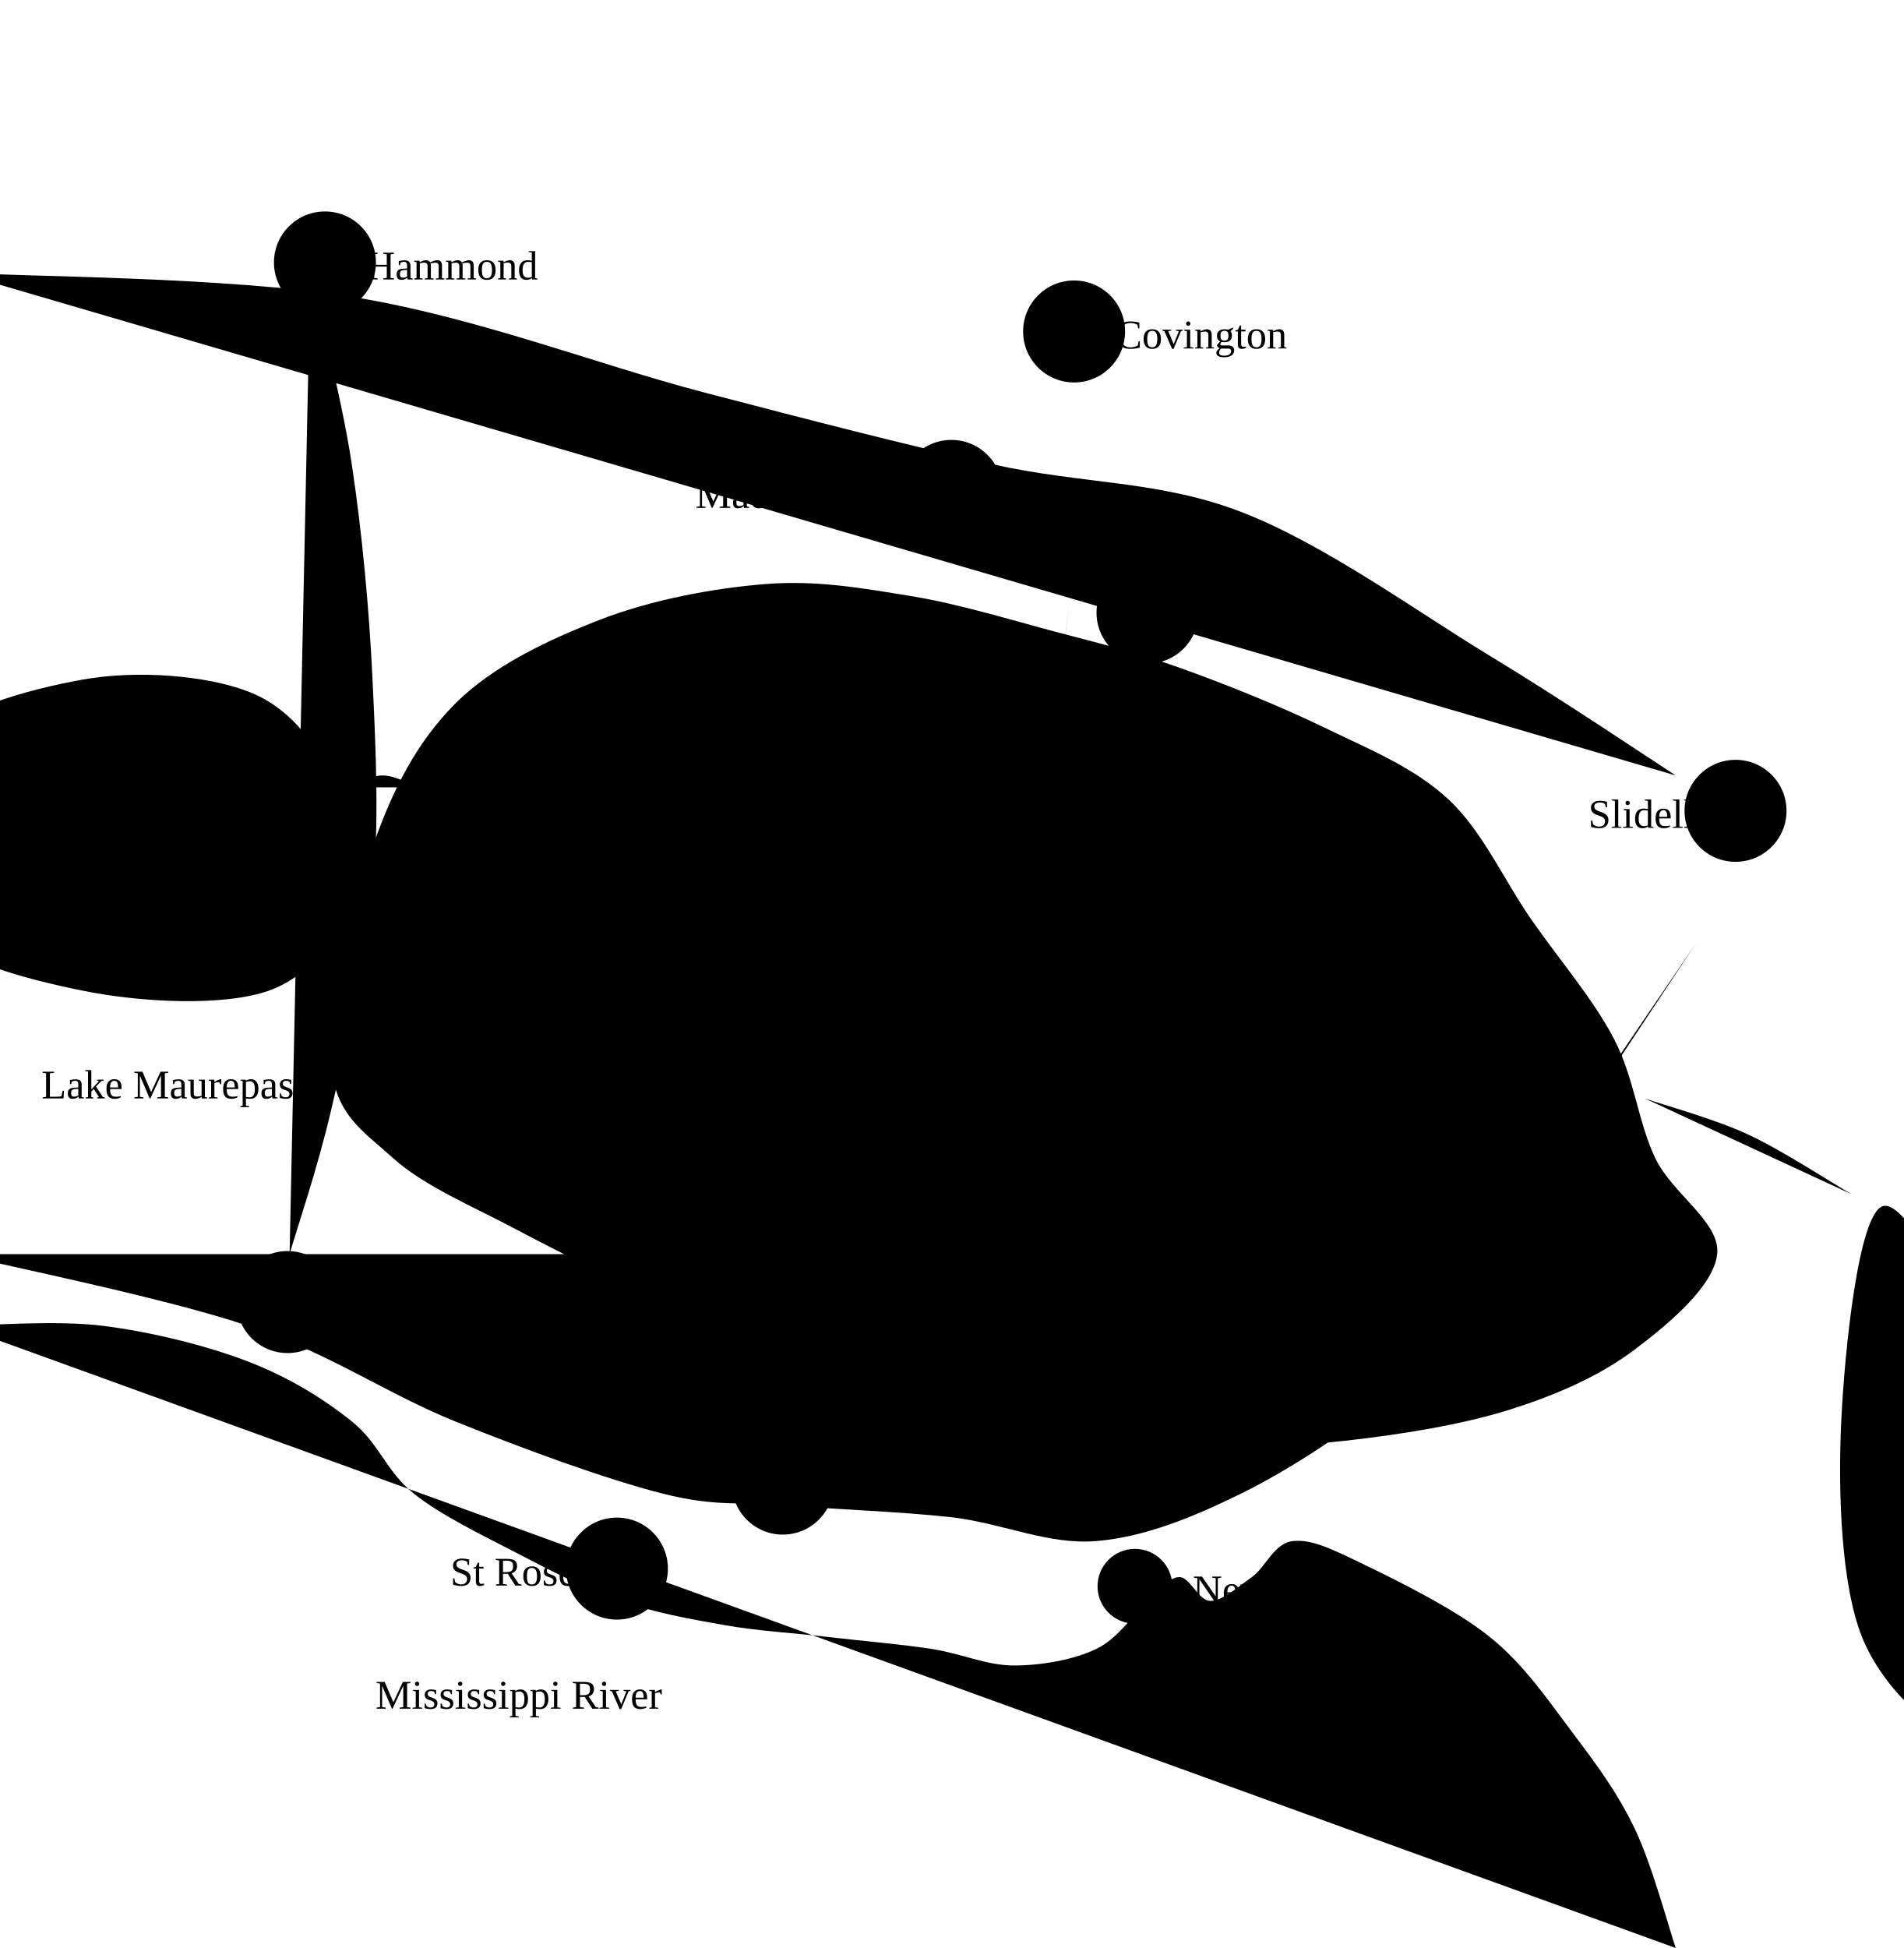
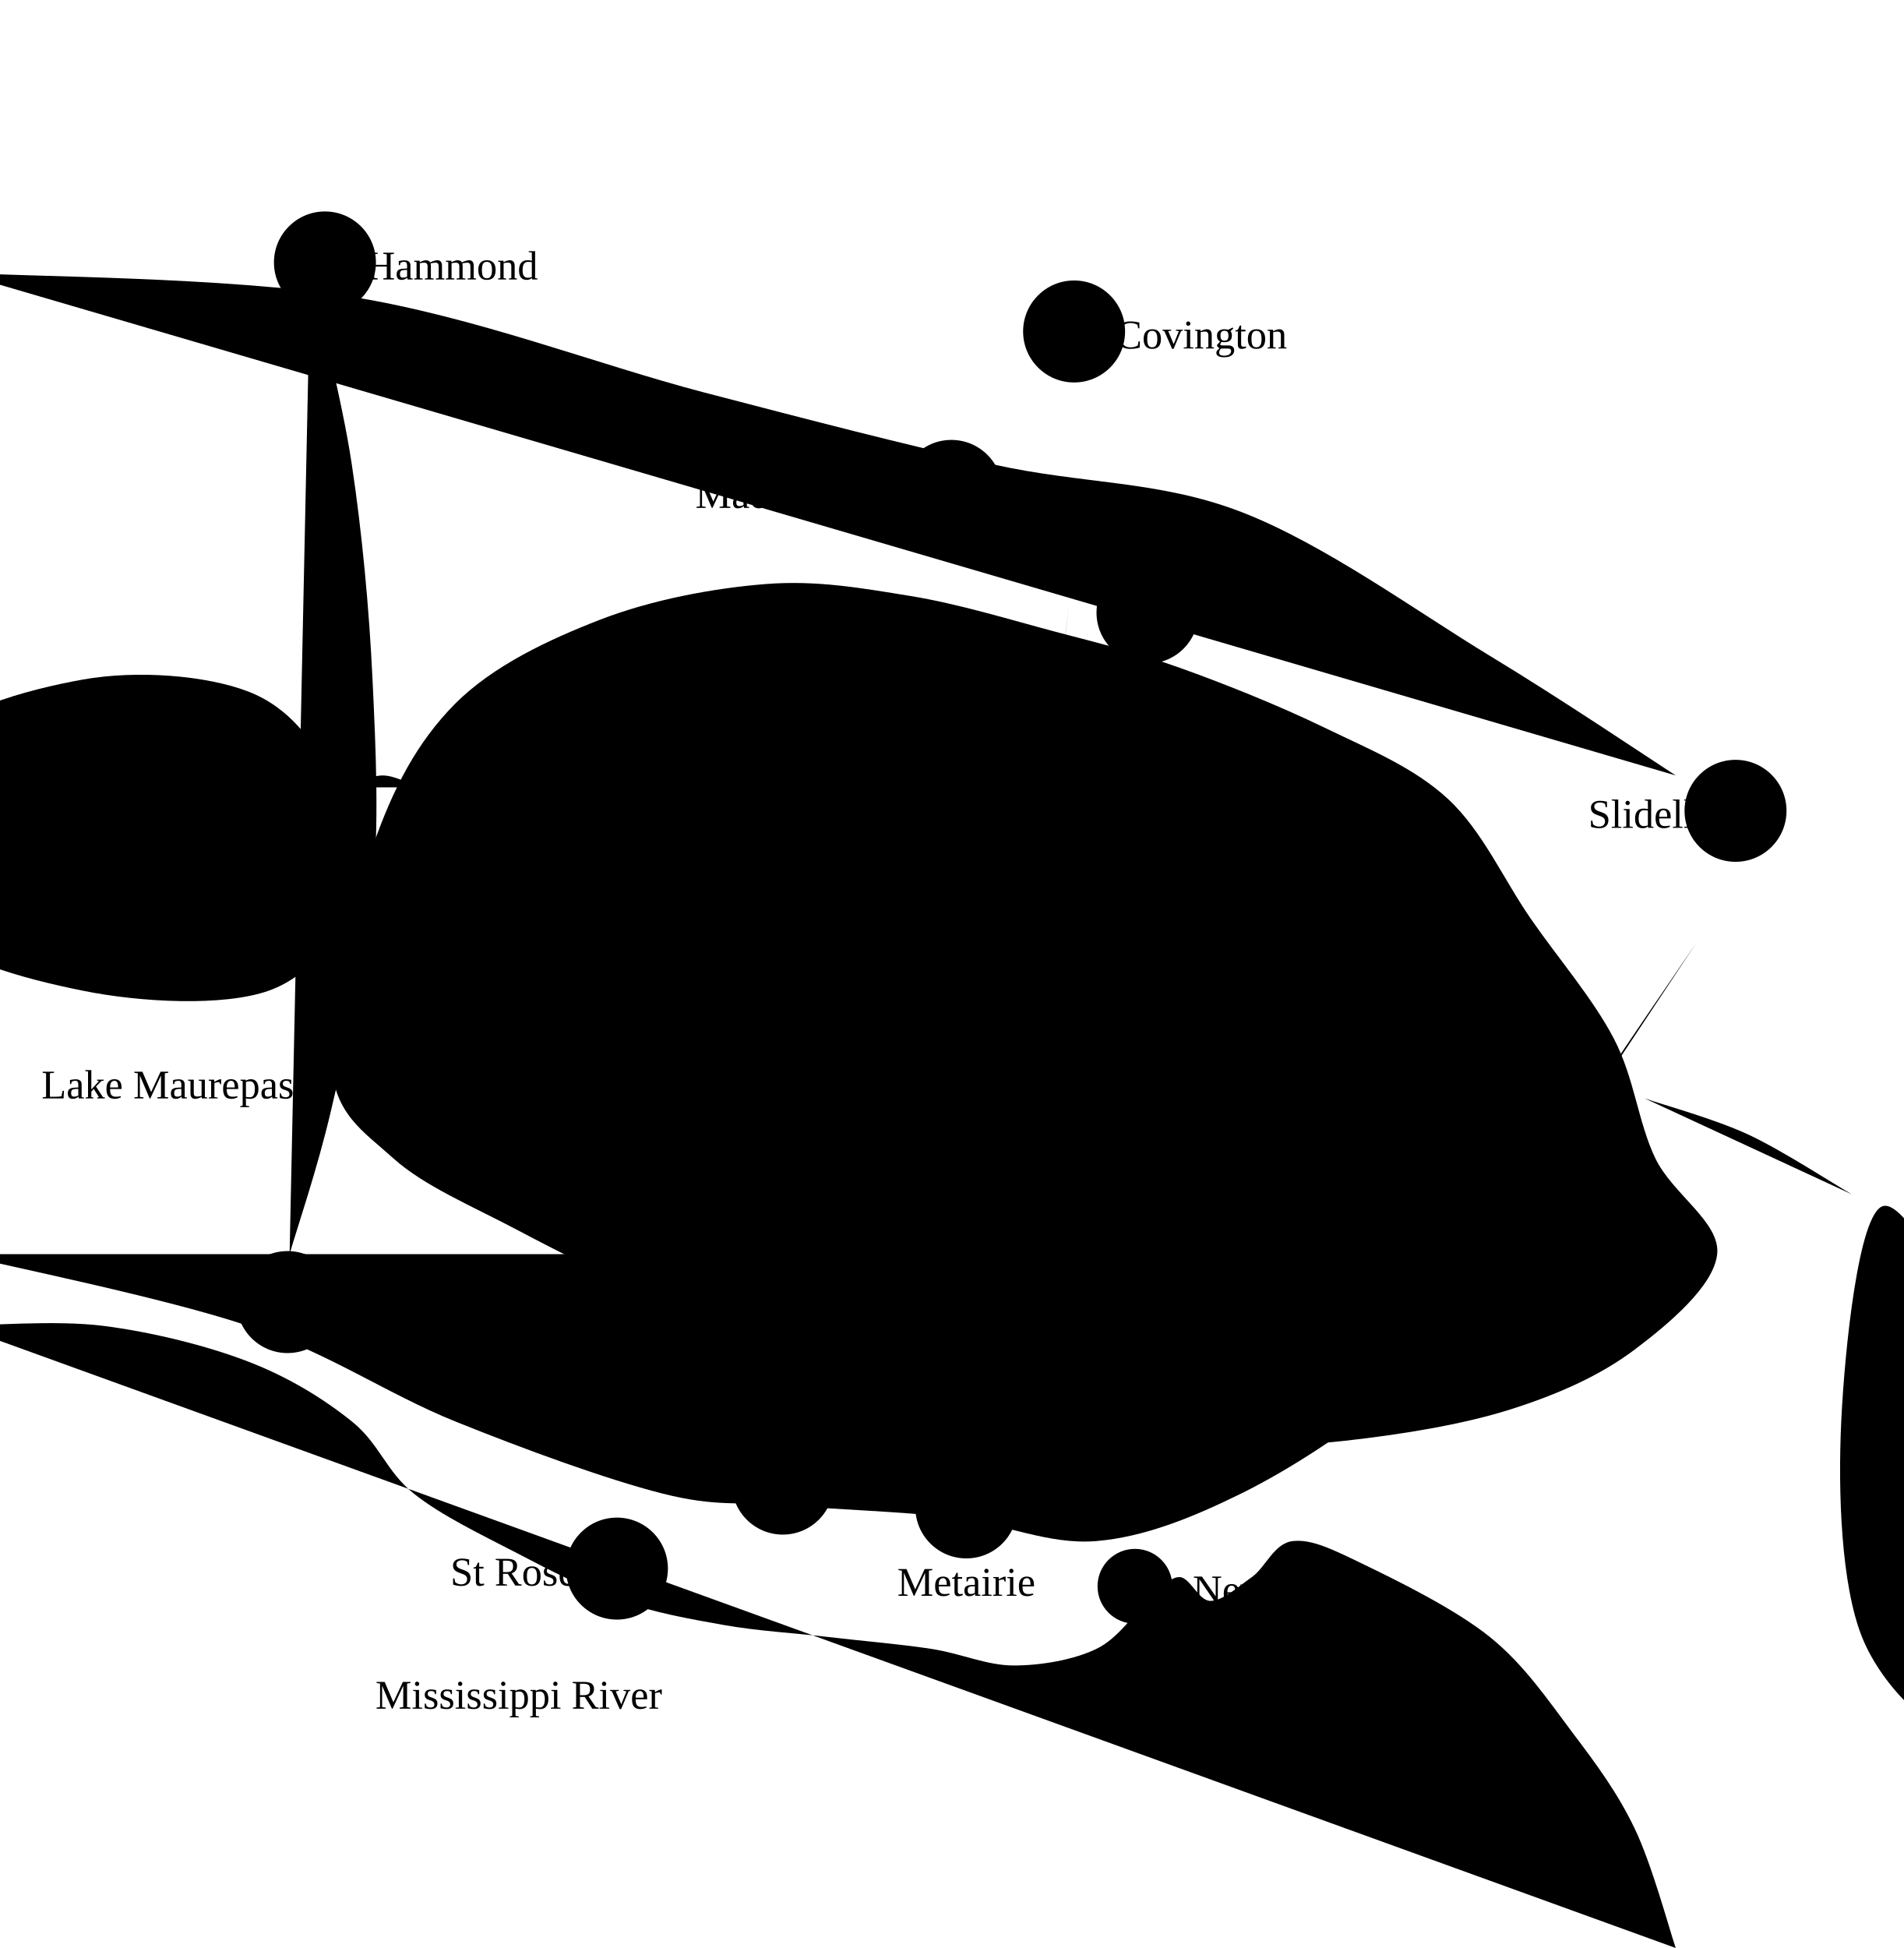
- <svg class="mp" viewBox="0 0 560 573" role="img" preserveAspectRatio="xMidYMid meet" aria-label="Map of south east Louisiana showing Lake Pontchartrain, Lake Maurepas, Lake Borgne and the Mississippi River, with the Causeway and the interstates drawn for orientation. Nine of the ten towns on this list are plotted around New Orleans; the tenth, Baton Rouge, lies further up the river and west of this frame.">
+ <svg class="mp" viewBox="0 0 560 573" role="img" preserveAspectRatio="xMidYMid meet" aria-label="Map of south east Louisiana showing Lake Pontchartrain, Lake Maurepas, Lake Borgne and the Mississippi River, with the Causeway and the interstates drawn for orientation. Eleven of the twelve towns on this list are plotted, including New Orleans itself at the centre; the twelfth, Baton Rouge, lies further up the river and west of this frame.">
  <g class="mp-land">
    <path class="mp-water mp-pont" d="M97.4 312.5C96.4 297.2,103.5 266.8,109.6 249.2C115.7 231.6,122.8 218.2,133.9 207.0C145.1 195.8,161.3 188.2,176.5 182.3C191.7 176.4,210.0 173.0,225.2 171.8C240.4 170.6,253.6 173.0,267.8 175.3C282.0 177.6,297.2 182.3,310.4 185.8C323.6 189.3,333.8 191.7,347.0 196.4C360.2 201.1,376.4 207.6,389.6 214.0C402.8 220.4,416.0 225.7,426.1 235.1C436.2 244.5,442.3 258.6,450.4 270.3C458.5 282.0,468.7 293.8,474.8 305.5C480.9 317.2,481.9 330.1,487.0 340.7C492.1 351.3,506.2 359.5,505.2 368.9C504.2 378.3,491.0 389.4,480.9 397.0C470.8 404.6,458.5 410.1,444.3 414.6C430.1 419.1,411.9 422.0,395.7 423.8C379.5 425.6,364.2 426.1,347.0 425.2C329.8 424.2,309.4 421.6,292.2 418.1C274.9 414.6,259.7 410.0,243.5 404.1C227.3 398.2,210.0 389.9,194.8 382.9C179.6 375.8,165.4 368.8,152.2 361.8C139.0 354.8,124.8 348.9,115.7 340.7C106.6 332.5,98.4 327.8,97.4 312.5Z" stroke-width="1.5" />
    <path class="mp-water mp-maur" d="M-24.3 221.0C-16.2 209.3,8.1 202.8,24.3 199.9C40.5 197.0,60.8 198.7,73.0 203.4C85.2 208.1,92.3 218.1,97.4 228.1C102.5 238.1,106.5 252.8,103.5 263.3C100.5 273.9,92.3 286.7,79.1 291.4C65.9 296.1,41.5 294.9,24.3 291.4C7.1 287.9,-16.2 282.0,-24.3 270.3C-32.4 258.6,-32.4 232.7,-24.3 221.0Z" stroke-width="1.5" />
    <path class="mp-water mp-borgne" d="M553.9 354.8C561.0 352.5,577.2 385.3,584.3 404.1C591.4 422.9,597.5 449.8,596.5 467.4C595.5 485.0,586.4 507.2,578.3 509.6C570.2 512.0,553.9 496.8,547.8 481.5C541.7 466.2,540.7 439.2,541.7 418.1C542.7 397.0,546.8 357.1,553.9 354.8Z" stroke-width="1.5" />
    <path class="mp-water mp-chan" d="M100.4 231.6C102.4 231.0,108.8 228.1,112.6 228.1C116.4 228.1,121.3 231.0,123.0 231.6" stroke-width="9" stroke-linecap="round" />
    <path class="mp-water mp-chan" d="M483.9 323.1C489.0 324.9,504.1 329.0,514.3 333.7C524.4 338.4,539.7 348.4,544.8 351.3" stroke-width="9" stroke-linecap="round" />
    <path class="mp-river" d="M-12.2 390.0C-5.1 390.0,16.2 388.2,30.4 390.0C44.6 391.8,60.8 395.8,73.0 400.5C85.2 405.2,95.4 411.6,103.5 418.1C111.6 424.6,113.6 432.8,121.7 439.3C129.8 445.8,142.0 451.6,152.2 456.9C162.3 462.2,172.5 467.4,182.6 470.9C192.7 474.4,202.8 476.2,213.0 478.0C223.2 479.8,233.3 480.3,243.5 481.5C253.7 482.7,264.8 483.6,273.9 485.0C283.0 486.4,290.2 489.9,298.3 489.9C306.4 489.9,316.0 488.2,322.6 485.0C329.2 481.8,333.7 474.4,337.8 470.9C341.9 467.4,343.9 463.9,347.0 463.9C350.1 463.9,352.6 470.9,356.1 470.9C359.7 470.9,364.2 466.8,368.3 463.9C372.4 461.0,374.8 453.9,380.4 453.3C386.0 452.7,392.0 455.7,401.7 460.4C411.4 465.1,428.1 473.3,438.3 481.5C448.5 489.7,455.5 500.2,462.6 509.6C469.7 519.0,475.8 527.2,480.9 537.8C486.0 548.4,491.0 567.1,493.0 573.0" stroke-width="6" stroke-linecap="round" stroke-linejoin="round" />
    <path class="mp-road" d="M-12.2 368.9C2.0 372.4,48.7 381.8,73.0 390.0C97.3 398.2,113.6 409.9,133.9 418.1C154.2 426.3,178.6 435.2,194.8 439.3C211.0 443.4,217.1 441.6,231.3 442.8C245.5 444.0,264.8 444.6,280.0 446.3C295.2 448.1,308.4 454.5,322.6 453.3C336.8 452.1,351.0 446.3,365.2 439.3C379.4 432.3,397.6 420.5,407.8 411.1C418.0 401.7,421.0 389.9,426.1 382.9C431.2 375.9,436.3 371.2,438.3 368.9" stroke-width="2.2" stroke-linecap="round" />
    <path class="mp-road" d="M-12.2 80.2C7.1 81.4,67.0 81.4,103.5 87.3C140.0 93.2,175.6 107.2,207.0 115.4C238.4 123.6,265.8 130.7,292.2 136.6C318.6 142.5,340.8 141.2,365.2 150.6C389.6 160.0,417.0 180.0,438.3 192.9C459.6 205.8,483.9 222.2,493.0 228.1" stroke-width="2.2" stroke-linecap="round" />
    <path class="mp-road" d="M91.3 80.2C93.3 89.6,100.5 116.6,103.5 136.6C106.5 156.5,108.6 178.8,109.6 199.9C110.6 221.0,111.6 242.2,109.6 263.3C107.6 284.4,101.5 309.0,97.4 326.6C93.3 344.2,87.2 361.8,85.2 368.9" stroke-width="2.2" stroke-linecap="round" />
    <path class="mp-road mp-cross mp-cway" d="M284.3 416.7C286.8 397.0,294.4 338.5,299.5 298.5C304.6 258.5,312.2 197.0,314.7 176.7" stroke-width="2.6" stroke-linecap="round" />
    <path class="mp-road mp-cross" d="M438.3 368.9C442.9 361.8,455.6 341.9,465.7 326.6C475.8 311.3,493.5 285.5,499.1 277.3" stroke-width="2.6" stroke-linecap="round" />
  </g>
  <text x="407.8" y="319.6" text-anchor="middle" class="mp-w">Lake Pontchartrain</text>
  <text x="12.2" y="323.1" text-anchor="start" class="mp-w mp-sm">Lake Maurepas</text>
  <text x="194.8" y="502.6" text-anchor="end" class="mp-w mp-sm">Mississippi River</text>
  <text x="289.1" y="214.0" text-anchor="end" class="mp-w mp-road-l">Causeway</text>
  <g class="mp-g" data-town="Covington" data-ground="stock" tabindex="-1">
    <circle class="mp-halo" cx="316.0" cy="97.5" r="15" />
    <circle class="mp-pin" cx="316.0" cy="97.5" r="5.5" style="--pin:#eb9468;--pin-l:#8a4830" />
    <text x="328.0" y="102.5" text-anchor="start" class="mp-t">Covington</text>
  </g>
  <g class="mp-g" data-town="Gretna" data-ground="stock" tabindex="-1">
    <circle class="mp-halo" cx="344.5" cy="492.3" r="15" />
    <circle class="mp-pin" cx="344.5" cy="492.3" r="5.5" style="--pin:#eb9468;--pin-l:#8a4830" />
    <text x="357.5" y="502.3" text-anchor="start" class="mp-t">Gretna</text>
  </g>
  <g class="mp-g" data-town="Hammond" data-ground="stock" tabindex="-1">
    <circle class="mp-halo" cx="95.6" cy="77.2" r="15" />
    <circle class="mp-pin" cx="95.6" cy="77.2" r="5.5" style="--pin:#eb9468;--pin-l:#8a4830" />
    <text x="107.6" y="82.2" text-anchor="start" class="mp-t">Hammond</text>
  </g>
  <g class="mp-g" data-town="Kenner" data-ground="water" tabindex="-1">
    <circle class="mp-halo" cx="230.3" cy="436.4" r="15" />
    <circle class="mp-pin" cx="230.3" cy="436.4" r="5.5" style="--pin:#74b3e4;--pin-l:#3c5b73" />
    <text x="230.3" y="422.4" text-anchor="middle" class="mp-t">Kenner</text>
  </g>
  <g class="mp-g" data-town="LaPlace" data-ground="water" tabindex="-1">
    <circle class="mp-halo" cx="84.6" cy="383.0" r="15" />
    <circle class="mp-pin" cx="84.6" cy="383.0" r="5.5" style="--pin:#74b3e4;--pin-l:#3c5b73" />
    <text x="96.6" y="388.0" text-anchor="start" class="mp-t">LaPlace</text>
  </g>
  <g class="mp-g" data-town="Madisonville" data-ground="canopy" tabindex="-1">
    <circle class="mp-halo" cx="279.9" cy="144.4" r="15" />
    <circle class="mp-pin" cx="279.9" cy="144.4" r="5.5" style="--pin:#7fc9b2;--pin-l:#3d5b58" />
    <text x="267.9" y="149.4" text-anchor="end" class="mp-t">Madisonville</text>
  </g>
  <g class="mp-g" data-town="Mandeville" data-ground="canopy" tabindex="-1">
    <circle class="mp-halo" cx="337.6" cy="180.2" r="15" />
    <circle class="mp-pin" cx="337.6" cy="180.2" r="5.5" style="--pin:#7fc9b2;--pin-l:#3d5b58" />
    <text x="349.6" y="185.2" text-anchor="start" class="mp-t">Mandeville</text>
  </g>
+   <g class="mp-g" data-town="Metairie" data-ground="water" tabindex="-1">
+     <circle class="mp-halo" cx="284.3" cy="443.4" r="15" />
+     <circle class="mp-pin" cx="284.3" cy="443.4" r="5.5" style="--pin:#74b3e4;--pin-l:#3c5b73" />
+     <text x="284.3" y="469.4" text-anchor="middle" class="mp-t">Metairie</text>
+   </g>
  <g class="mp-g" data-town="Slidell" data-ground="water" tabindex="-1">
    <circle class="mp-halo" cx="510.6" cy="238.5" r="15" />
    <circle class="mp-pin" cx="510.6" cy="238.5" r="5.5" style="--pin:#74b3e4;--pin-l:#3c5b73" />
    <text x="498.6" y="243.5" text-anchor="end" class="mp-t">Slidell</text>
  </g>
  <g class="mp-g" data-town="St Rose" data-ground="water" tabindex="-1">
    <circle class="mp-halo" cx="181.5" cy="461.4" r="15" />
    <circle class="mp-pin" cx="181.5" cy="461.4" r="5.5" style="--pin:#74b3e4;--pin-l:#3c5b73" />
    <text x="169.5" y="466.4" text-anchor="end" class="mp-t">St Rose</text>
  </g>
  <g class="mp-hubg">
    <circle cx="333.9" cy="466.6" r="11" class="mp-hub-r" />
    <circle cx="333.9" cy="466.6" r="5.5" class="mp-pin" />
    <text x="350.9" y="471.6" text-anchor="start" class="mp-t mp-hub">New Orleans</text>
  </g>
</svg>
